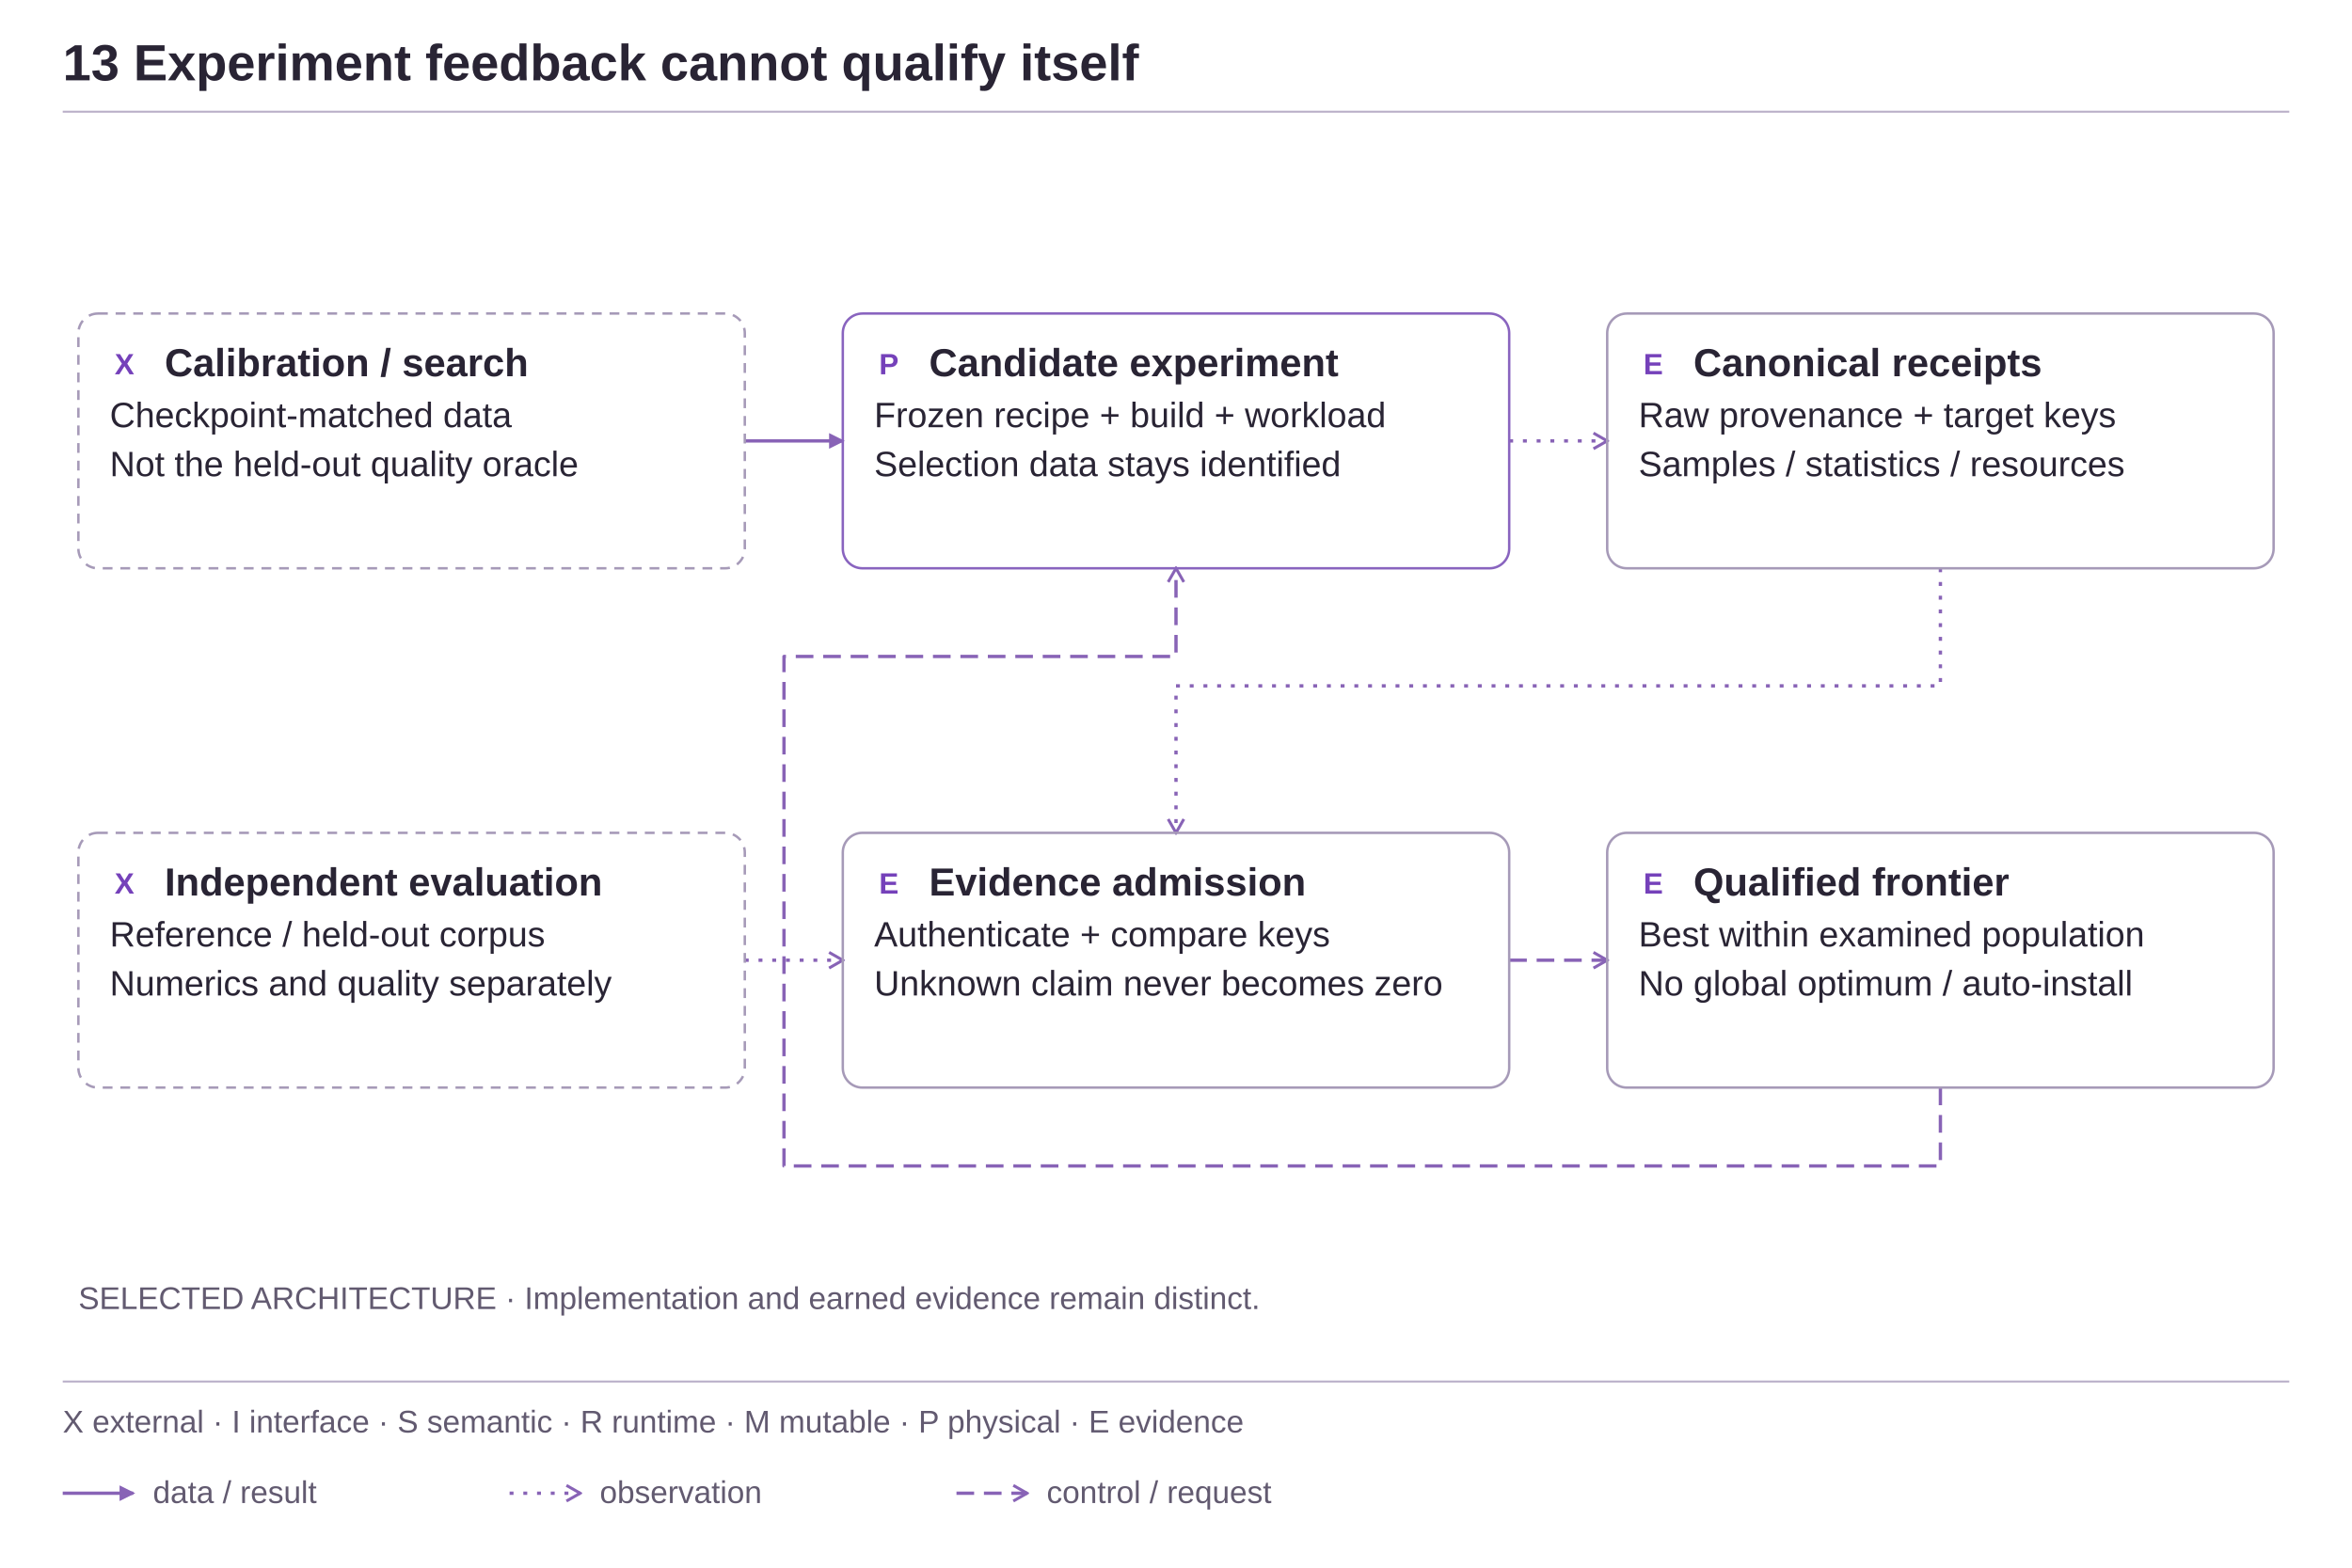
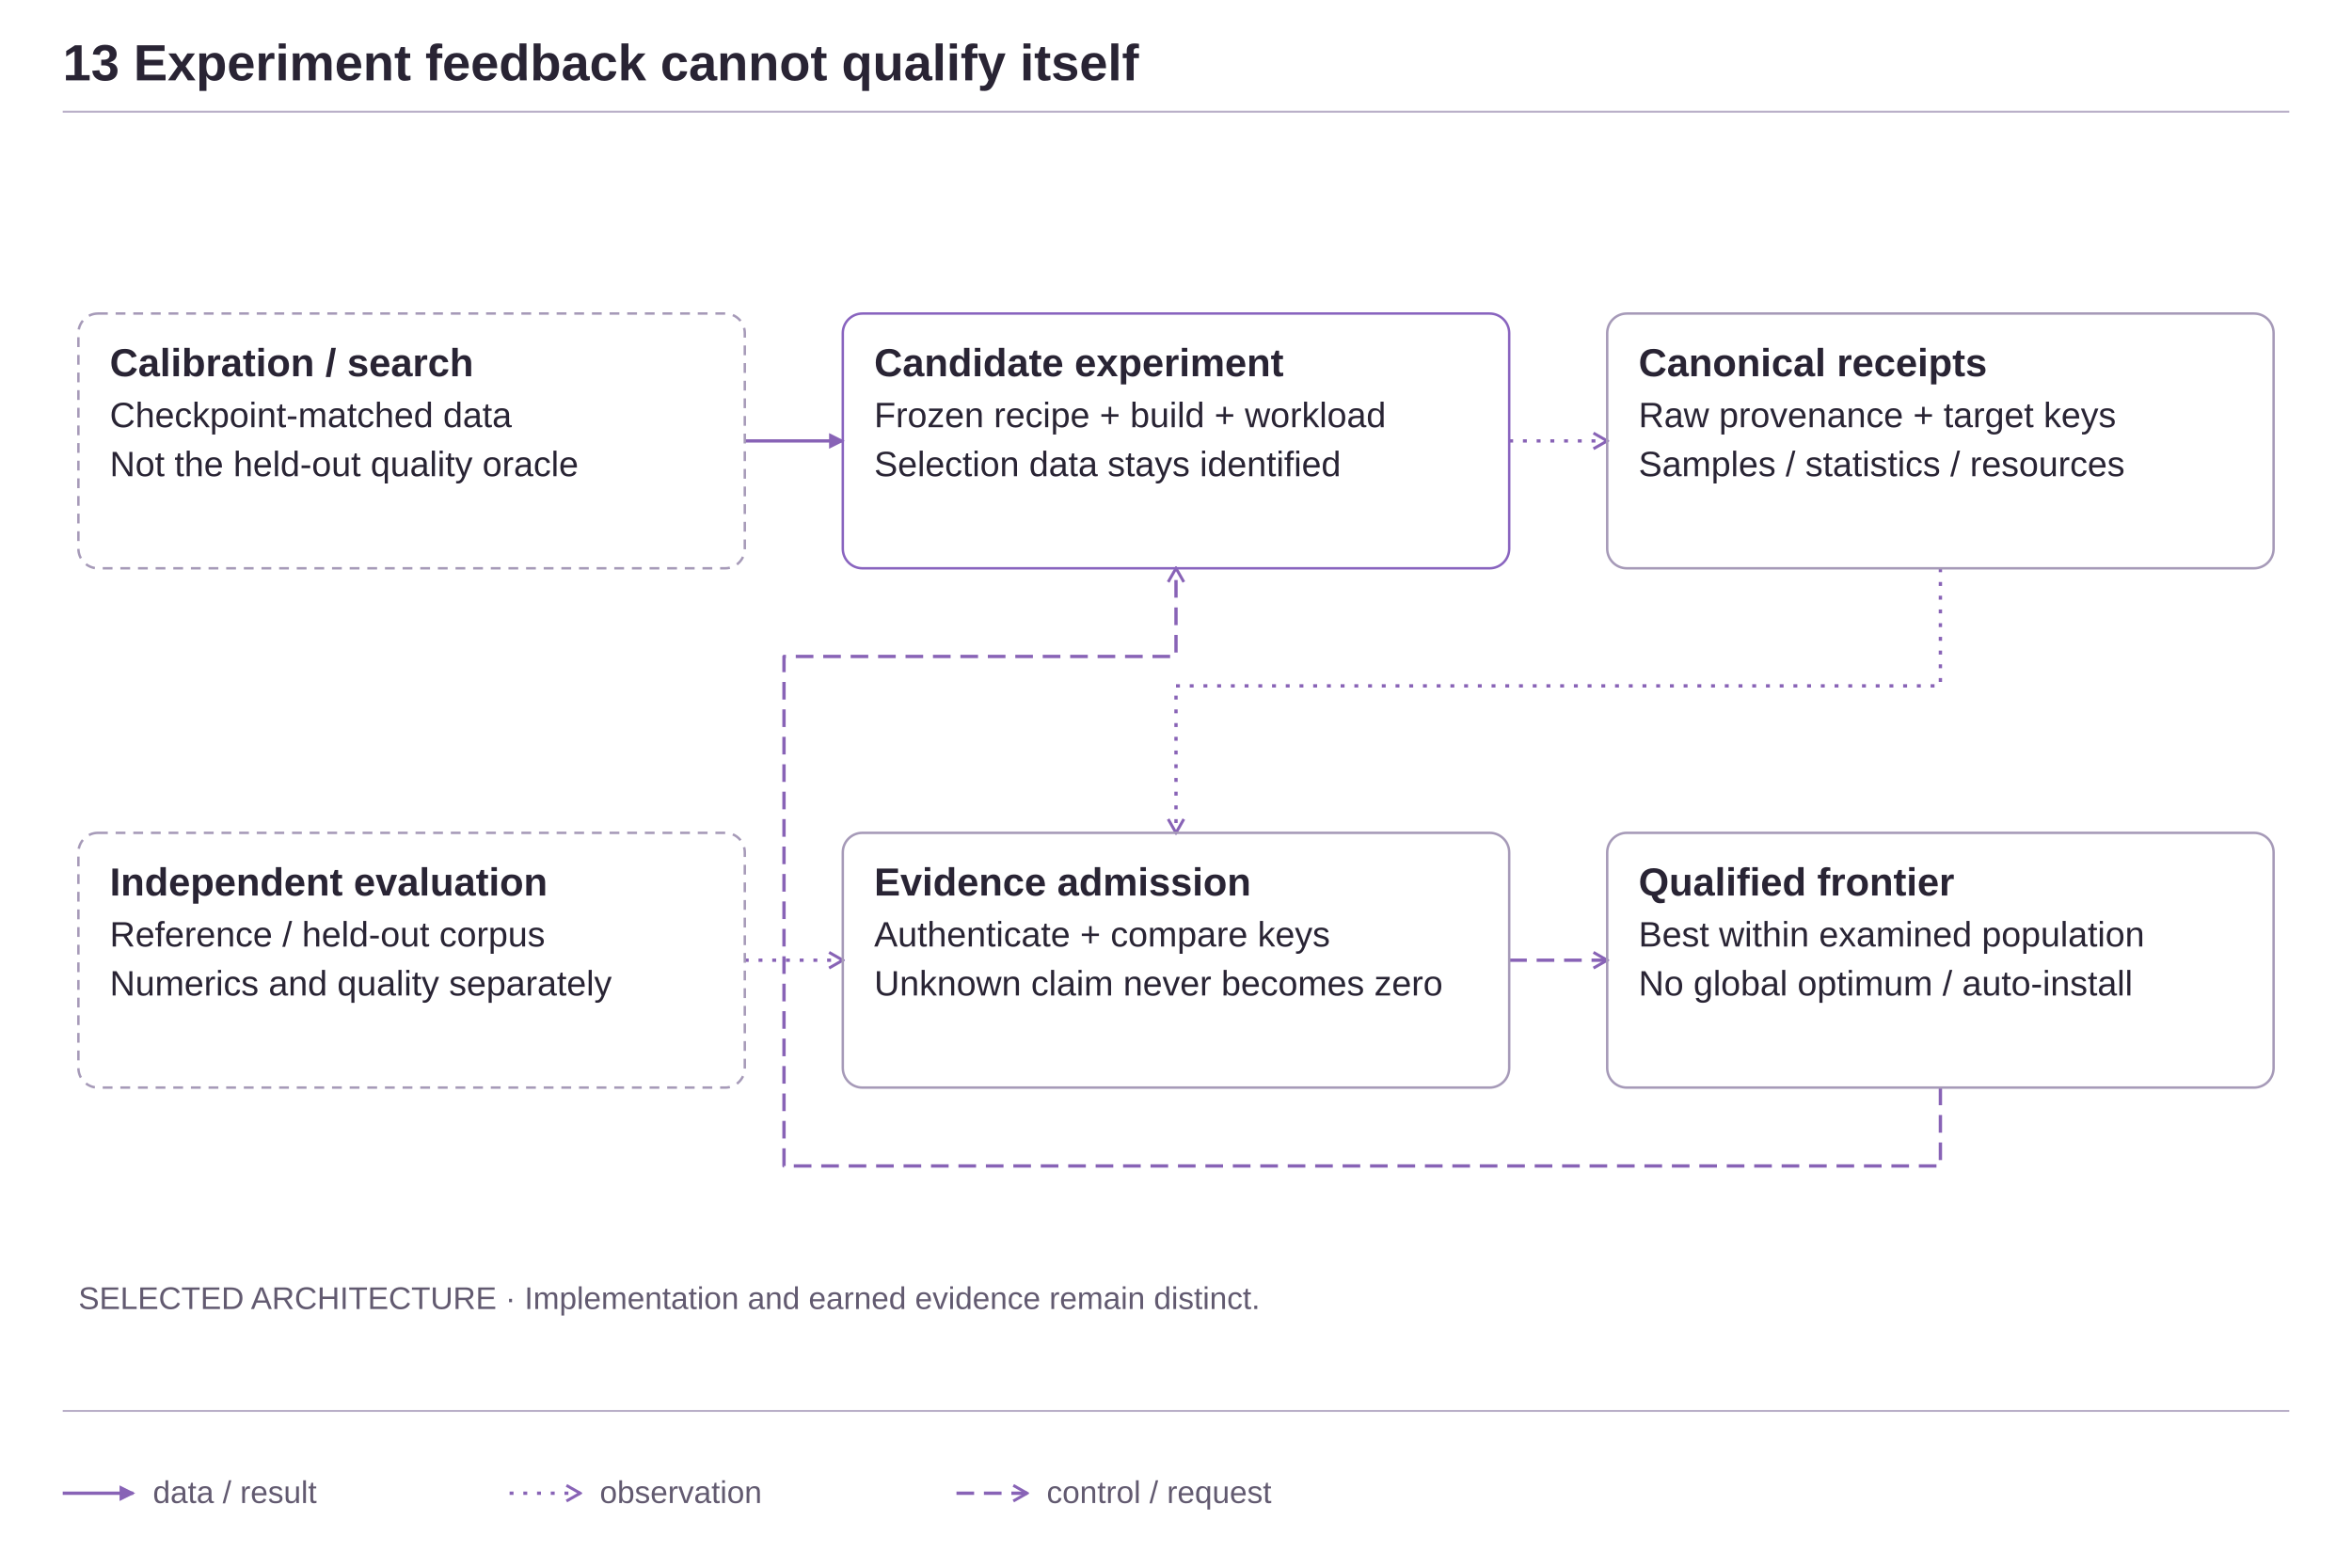
<svg xmlns="http://www.w3.org/2000/svg" width="1200" height="800" viewBox="0 0 1200 800" role="img" aria-labelledby="title desc">
  <defs>
    <style>text{fill:#292434}
.title{font-size:26px;font-weight:700}.panel-title{font-size:19px;font-weight:700}
.node-title{font-size:20px;font-weight:700}.body{font-size:18px}
.note,.legend{font-size:16px;fill:#625a70}.code{font-size:16px}
- .tag{font-size:15px;font-weight:700;text-anchor:middle}
.label{font-size:16px}
.panel{fill:none;stroke:#aaa0b8;stroke-width:1;stroke-dasharray:3 6}
.node{fill:none;stroke:#a69ab8;stroke-width:1.25}
.semantic,.physical,.runtime{stroke:#8964bf}
.external{stroke-dasharray:5 4}
- .tag,.kind,.eyebrow{fill:#7541ba}
.rule{fill:none;stroke:#b9afc8;stroke-width:1}
.edge{fill:none;stroke:#8863b6;stroke-width:1.7;stroke-linejoin:round}
#solid path{fill:#8863b6}#open path{stroke:#8863b6}
- @media(prefers-color-scheme:dark){text{fill:#ede8f5}.note,.legend,.body,.code,.label{fill:#c0b8cd}.panel{stroke:#675a78}.node{stroke:#8f79aa}.tag,.kind,.eyebrow{fill:#ba97f2}.rule{stroke:#675a78}.edge{stroke:#ad8bd5}#solid path{fill:#ad8bd5}#open path{stroke:#ad8bd5}}</style>
+ @media(prefers-color-scheme:dark){text{fill:#ede8f5}.note,.legend,.body,.code,.label{fill:#c0b8cd}.panel{stroke:#675a78}.node{stroke:#8f79aa}.rule{stroke:#675a78}.edge{stroke:#ad8bd5}#solid path{fill:#ad8bd5}#open path{stroke:#ad8bd5}}</style>
    <marker id="solid" markerWidth="8" markerHeight="8" refX="7" refY="4" orient="auto" markerUnits="userSpaceOnUse">
      <path d="M0 0L8 4L0 8Z" fill="#292929" />
    </marker>
    <marker id="open" markerWidth="9" markerHeight="10" refX="8" refY="5" orient="auto" markerUnits="userSpaceOnUse">
      <path d="M1 1L8 5L1 9" fill="none" stroke="#292929" stroke-width="1.5" />
    </marker>
  </defs>
  <text x="32" y="41" class="title" font-family="Liberation Sans, Arial, sans-serif">13  Experiment feedback cannot qualify itself</text>
  <path class="rule" d="M32 57H1168" />
  <polyline class="edge" points="380,225 430,225" stroke-dasharray="none" marker-end="url(#solid)" />
  <polyline class="edge" points="770,225 820,225" stroke-dasharray="2 5" marker-end="url(#open)" />
  <polyline class="edge" points="380,490 430,490" stroke-dasharray="2 5" marker-end="url(#open)" />
  <polyline class="edge" points="990,290 990,350 600,350 600,425" stroke-dasharray="2 5" marker-end="url(#open)" />
  <polyline class="edge" points="770,490 820,490" stroke-dasharray="9 5" marker-end="url(#open)" />
  <polyline class="edge" points="990,555 990,595 400,595 400,335 600,335 600,290" stroke-dasharray="9 5" marker-end="url(#open)" />
  <g id="cal">
    <rect class="node external" x="40" y="160" width="340" height="130" rx="10" />
-     <text x="63.5" y="191" class="tag" font-family="Liberation Sans, Arial, sans-serif">X</text>
-     <text x="84" y="192" class="node-title" font-family="Liberation Sans, Arial, sans-serif">Calibration / search</text>
+     <text x="56" y="192" class="node-title" font-family="Liberation Sans, Arial, sans-serif">Calibration / search</text>
    <text x="56" y="218" class="body" font-family="Liberation Sans, Arial, sans-serif">Checkpoint-matched data</text>
    <text x="56" y="243" class="body" font-family="Liberation Sans, Arial, sans-serif">Not the held-out quality oracle</text>
  </g>
  <g id="candidate">
    <rect class="node physical" x="430" y="160" width="340" height="130" rx="10" />
-     <text x="453.5" y="191" class="tag" font-family="Liberation Sans, Arial, sans-serif">P</text>
-     <text x="474" y="192" class="node-title" font-family="Liberation Sans, Arial, sans-serif">Candidate experiment</text>
+     <text x="446" y="192" class="node-title" font-family="Liberation Sans, Arial, sans-serif">Candidate experiment</text>
    <text x="446" y="218" class="body" font-family="Liberation Sans, Arial, sans-serif">Frozen recipe + build + workload</text>
    <text x="446" y="243" class="body" font-family="Liberation Sans, Arial, sans-serif">Selection data stays identified</text>
  </g>
  <g id="observed">
    <rect class="node evidence" x="820" y="160" width="340" height="130" rx="10" />
-     <text x="843.5" y="191" class="tag" font-family="Liberation Sans, Arial, sans-serif">E</text>
-     <text x="864" y="192" class="node-title" font-family="Liberation Sans, Arial, sans-serif">Canonical receipts</text>
+     <text x="836" y="192" class="node-title" font-family="Liberation Sans, Arial, sans-serif">Canonical receipts</text>
    <text x="836" y="218" class="body" font-family="Liberation Sans, Arial, sans-serif">Raw provenance + target keys</text>
    <text x="836" y="243" class="body" font-family="Liberation Sans, Arial, sans-serif">Samples / statistics / resources</text>
  </g>
  <g id="heldout">
    <rect class="node external" x="40" y="425" width="340" height="130" rx="10" />
-     <text x="63.5" y="456" class="tag" font-family="Liberation Sans, Arial, sans-serif">X</text>
-     <text x="84" y="457" class="node-title" font-family="Liberation Sans, Arial, sans-serif">Independent evaluation</text>
+     <text x="56" y="457" class="node-title" font-family="Liberation Sans, Arial, sans-serif">Independent evaluation</text>
    <text x="56" y="483" class="body" font-family="Liberation Sans, Arial, sans-serif">Reference / held-out corpus</text>
    <text x="56" y="508" class="body" font-family="Liberation Sans, Arial, sans-serif">Numerics and quality separately</text>
  </g>
  <g id="admit">
    <rect class="node evidence" x="430" y="425" width="340" height="130" rx="10" />
-     <text x="453.5" y="456" class="tag" font-family="Liberation Sans, Arial, sans-serif">E</text>
-     <text x="474" y="457" class="node-title" font-family="Liberation Sans, Arial, sans-serif">Evidence admission</text>
+     <text x="446" y="457" class="node-title" font-family="Liberation Sans, Arial, sans-serif">Evidence admission</text>
    <text x="446" y="483" class="body" font-family="Liberation Sans, Arial, sans-serif">Authenticate + compare keys</text>
    <text x="446" y="508" class="body" font-family="Liberation Sans, Arial, sans-serif">Unknown claim never becomes zero</text>
  </g>
  <g id="pareto">
    <rect class="node evidence" x="820" y="425" width="340" height="130" rx="10" />
-     <text x="843.5" y="456" class="tag" font-family="Liberation Sans, Arial, sans-serif">E</text>
-     <text x="864" y="457" class="node-title" font-family="Liberation Sans, Arial, sans-serif">Qualified frontier</text>
+     <text x="836" y="457" class="node-title" font-family="Liberation Sans, Arial, sans-serif">Qualified frontier</text>
    <text x="836" y="483" class="body" font-family="Liberation Sans, Arial, sans-serif">Best within examined population</text>
    <text x="836" y="508" class="body" font-family="Liberation Sans, Arial, sans-serif">No global optimum / auto-install</text>
  </g>
  <text x="40" y="668" class="note" font-family="Liberation Sans, Arial, sans-serif">SELECTED ARCHITECTURE · Implementation and earned evidence remain distinct.</text>
-   <path class="rule" d="M32 705H1168" />
-   <text x="32" y="731" class="legend" font-family="Liberation Sans, Arial, sans-serif">X external · I interface · S semantic · R runtime · M mutable · P physical · E evidence</text>
+   <path class="rule" d="M32 720H1168" />
  <path class="edge" d="M32 762h36" stroke-dasharray="none" marker-end="url(#solid)" />
  <text x="78" y="767" class="legend" font-family="Liberation Sans, Arial, sans-serif">data / result</text>
  <path class="edge" d="M260 762h36" stroke-dasharray="2 5" marker-end="url(#open)" />
  <text x="306" y="767" class="legend" font-family="Liberation Sans, Arial, sans-serif">observation</text>
  <path class="edge" d="M488 762h36" stroke-dasharray="9 5" marker-end="url(#open)" />
  <text x="534" y="767" class="legend" font-family="Liberation Sans, Arial, sans-serif">control / request</text>
</svg>
